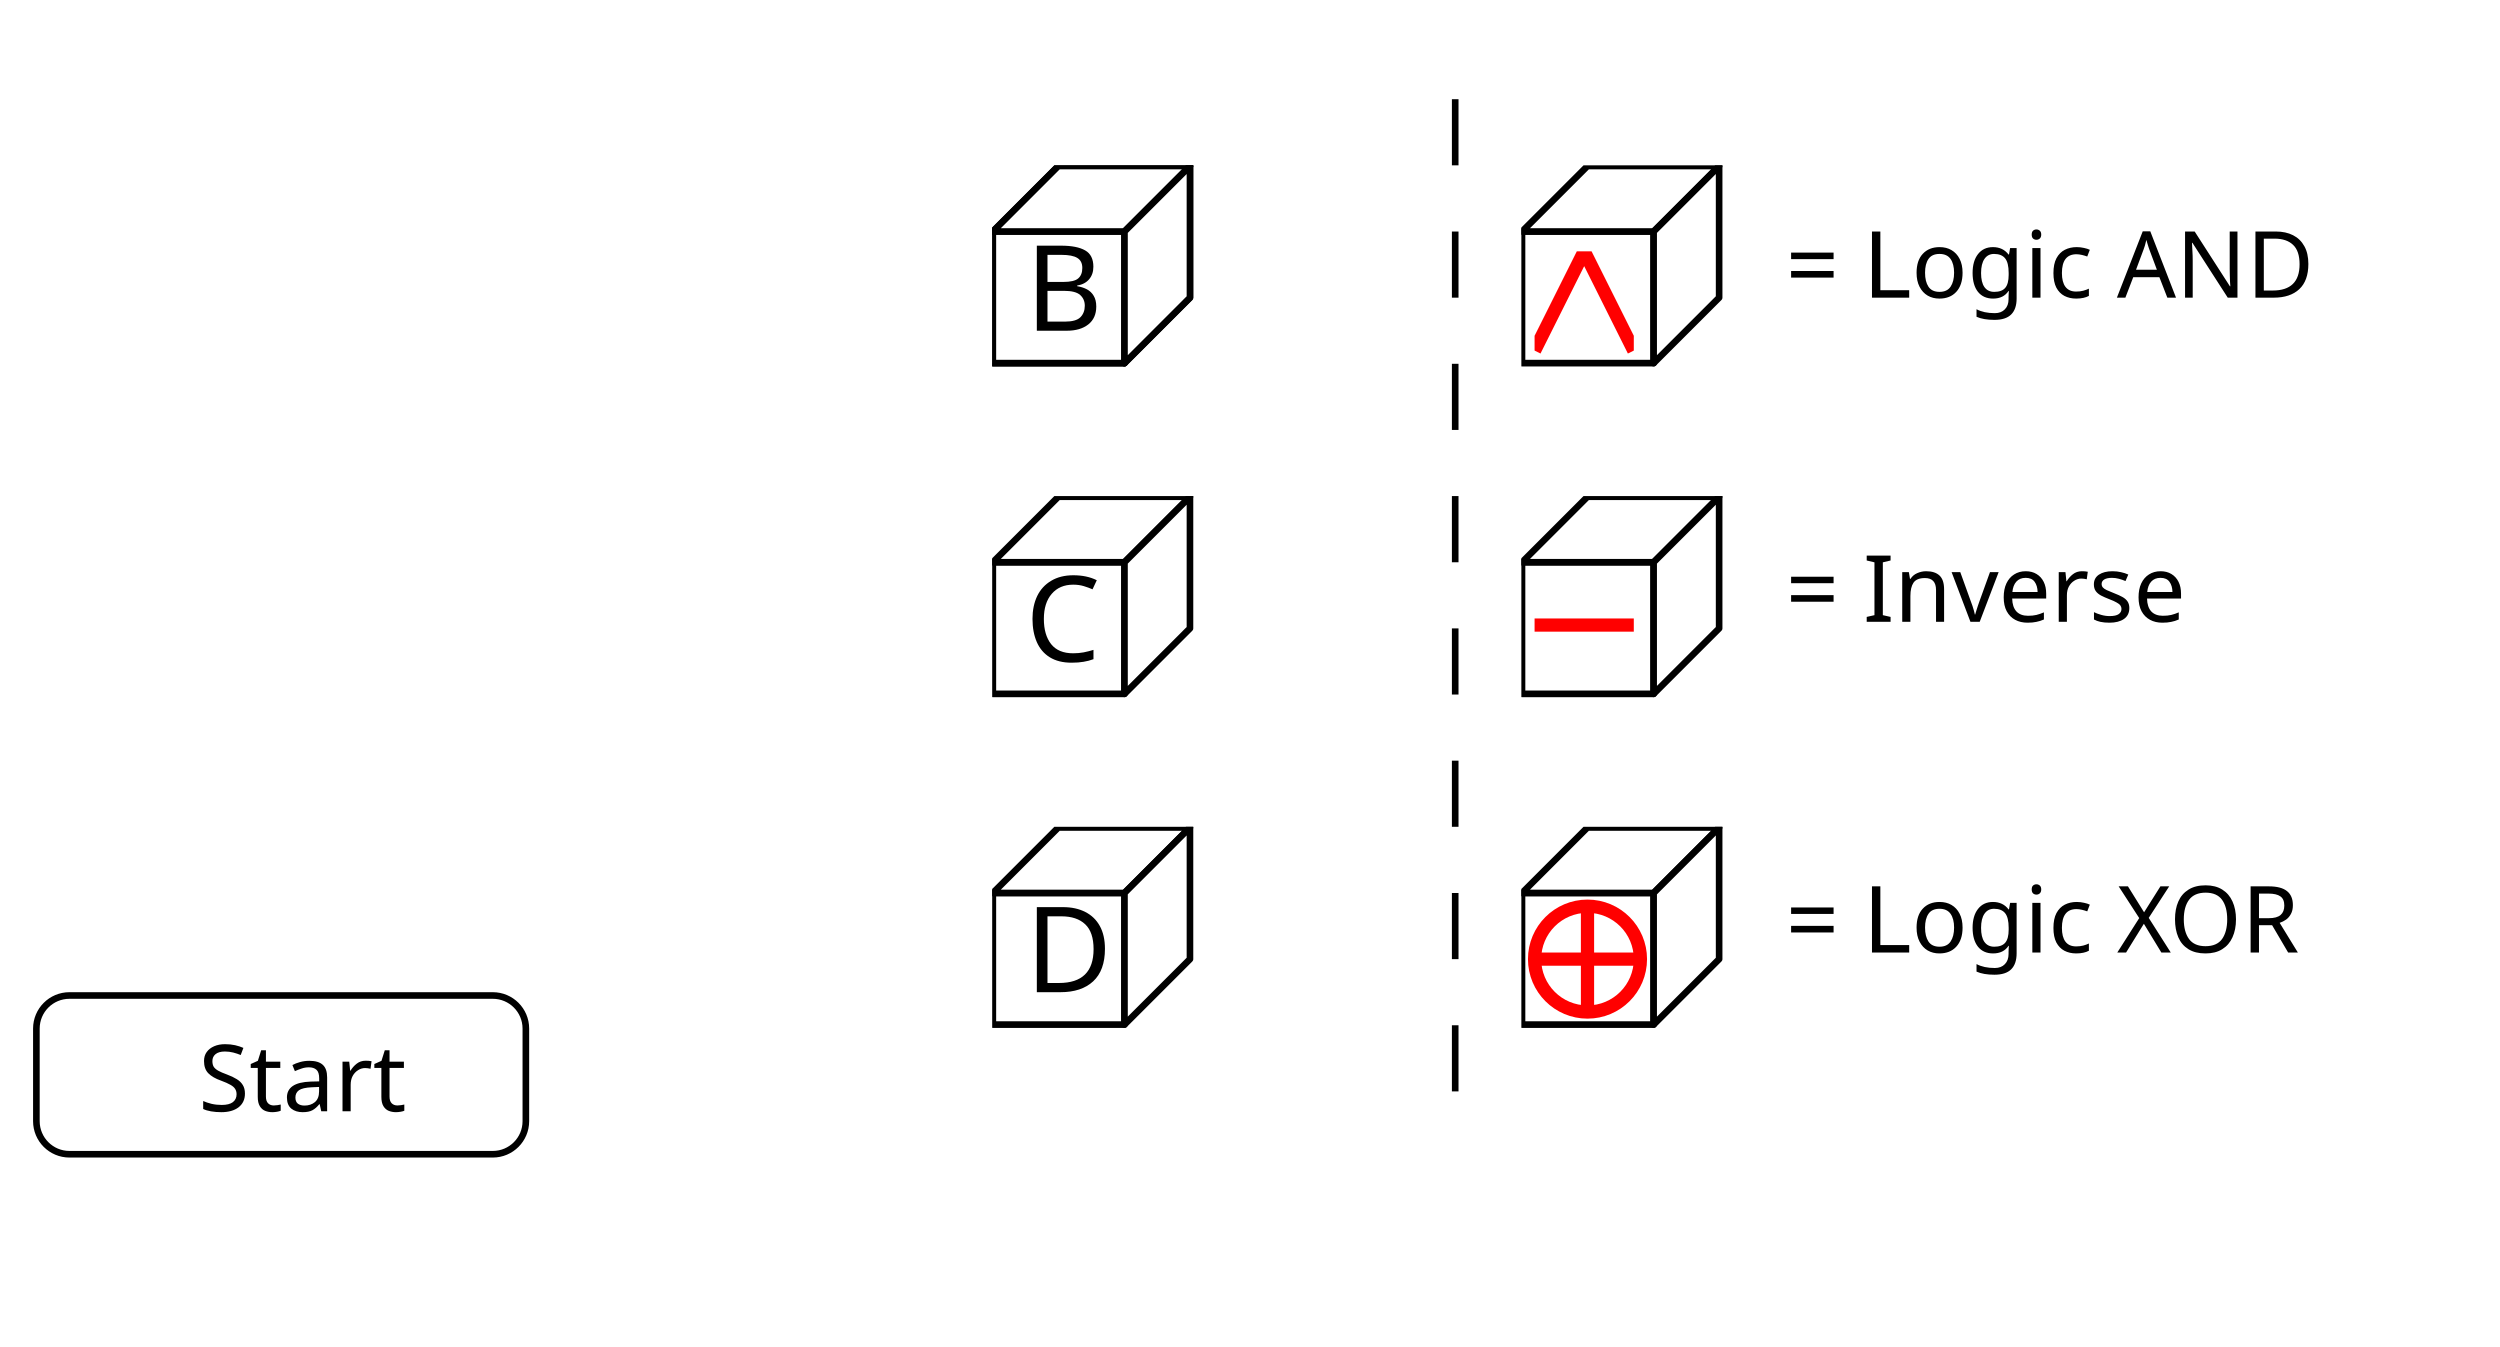
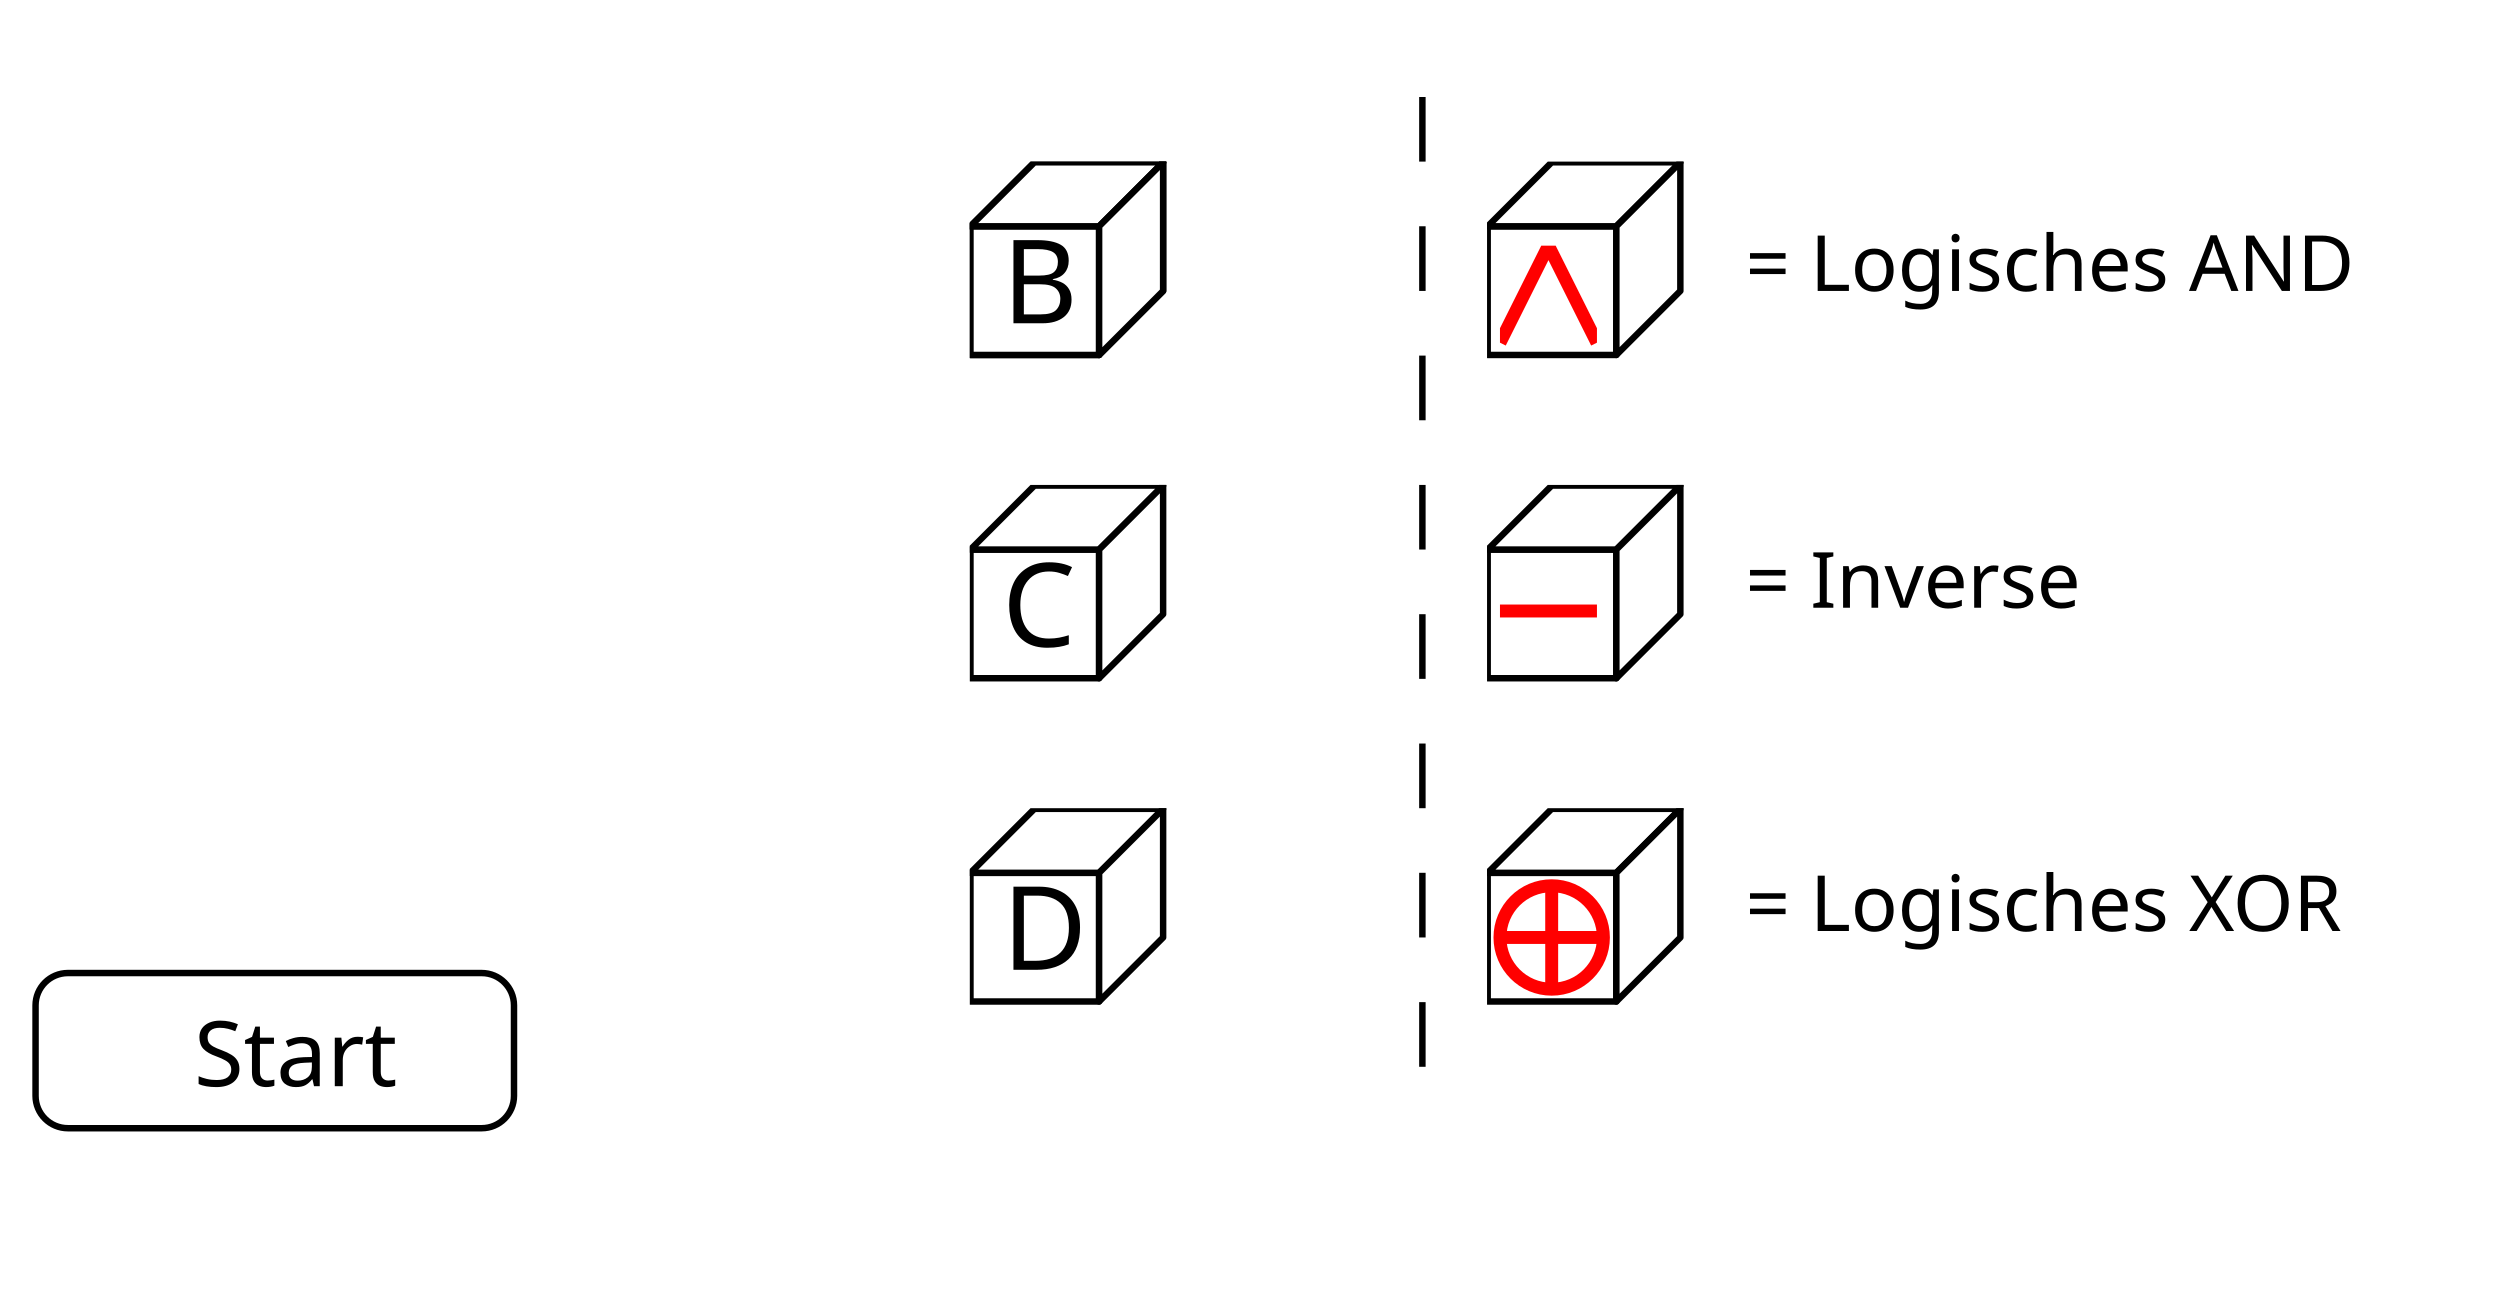
- <svg xmlns="http://www.w3.org/2000/svg" xmlns:xlink="http://www.w3.org/1999/xlink" width="130mm" height="70mm" id="svg2">
+ <svg xmlns="http://www.w3.org/2000/svg" xmlns:xlink="http://www.w3.org/1999/xlink" width="133mm" height="70mm" id="svg2">
  <defs id="defs4">
    <svg width="30" height="30" id="bit">
      <rect y="10" x="0.1" width="19.9" height="19.9" fill="white" stroke="black" />
      <polygon fill="white" stroke="black" points="0.1 10, 10 0.1, 29.9 0.1, 20 10" />
      <polygon fill="white" stroke="black" points="29.9 0.1, 29.9 20, 20 29.9, 20 10" />
    </svg>
    <svg width="30" height="30" id="a">
      <use xlink:href="#bit" x="0" y="0" />
      <text fill="black" x="5" y="25" style="font-size:18px;">
        A
       </text>
    </svg>
    <svg width="30" height="30" id="b">
      <use xlink:href="#bit" x="0" y="0" />
      <text fill="black" x="5" y="25" style="font-size:18px;">
        B
       </text>
    </svg>
    <svg width="30" height="30" id="c">
      <use xlink:href="#bit" x="0" y="0" />
      <text fill="black" x="5" y="25" style="font-size:18px;">
        C
       </text>
    </svg>
    <svg width="30" height="30" id="d">
      <use xlink:href="#bit" x="0" y="0" />
      <text fill="black" x="5" y="25" style="font-size:18px;">
        D
       </text>
    </svg>
    <svg width="30" height="30" id="f">
      <use xlink:href="#bit" x="0" y="0" />
      <text fill="black" x="3" y="25" style="font-size:14px;">
       Ch
       </text>
    </svg>
    <svg width="30" height="30" id="k">
      <use xlink:href="#bit" x="0" y="0" />
      <text fill="black" x="5" y="25" style="font-size:18px;">
       k
       </text>
    </svg>
    <path id="arrow0" d="m 0 0 l 50 0 -4 -4 m 4 4 l -4 4" stroke="black" />
    <path id="arrow1" d="m 0 0 l 20 0 -4 -4 m 4 4 l -4 4" stroke="black" />
    <svg id="xor" width="30" height="30">
      <use xlink:href="#bit" x="0" y="0" />
      <circle cx="10" cy="20" r="8" stroke="red" stroke-width="2" />
      <path d="M 10 12 l 0 16 M 2 20 l 16 0" stroke="red" stroke-width="2" />
    </svg>
  </defs>
  <g style="fill:none;fill-rule:evenodd;stroke:none;stroke-width:1px;stroke-linecap:butt;stroke-linejoin:round;stroke-opacity:1;font-family:'sans';" id="g2383 " transform="scale(1.3)">
    <rect x="0" y="0" width="640" height="500" fill="white" />
    <use xlink:href="#d" x="150" y="125">
      <set attributeName="x" to="150" begin="start.click" />
      <set attributeName="y" to="125" begin="start.click" />
      <set attributeName="opacity" to="1" begin="start.click" />
      <animate attributeName="x" id="d4" from="150" to="100" begin="b3.end" fill="freeze" dur="1s" />
      <animate attributeName="y" id="d5" from="125" to="100" begin="d4.end" fill="freeze" dur="1s" />
      <set attributeName="opacity" to="0" begin="d5.end" />
    </use>
    <use xlink:href="#c" x="150" y="75">
      <set attributeName="x" to="150" begin="start.click" />
      <set attributeName="y" to="75" begin="start.click" />
      <set attributeName="opacity" to="1" begin="start.click" />
      <animate attributeName="x" id="c1" from="150" to="100" begin="start.click" fill="freeze" dur="1s" />
      <animate attributeName="y" id="c2" from="75" to="50" begin="c1.end" fill="freeze" dur="1s" />
      <set attributeName="opacity" to="0" begin="c2.end" />
    </use>
    <use xlink:href="#b" x="150" y="25">
      <set attributeName="x" to="150" begin="start.click" />
      <set attributeName="y" to="25" begin="start.click" />
      <set attributeName="opacity" to="1" begin="start.click" />
      <animate attributeName="y" id="b3" from="25" to="75" begin="b2.end+2" fill="freeze" dur="1s" />
      <animate attributeName="x" id="b4" from="150" to="100" begin="b3.end" fill="freeze" dur="1s" />
      <animate attributeName="y" id="b5" from="75" to="100" begin="b4.end" fill="freeze" dur="1s" />
      <set attributeName="opacity" to="0" begin="b5.end" />
    </use>
    <use xlink:href="#b" x="150" y="25">
      <set attributeName="x" to="150" begin="start.click" />
      <set attributeName="y" to="25" begin="start.click" />
      <set attributeName="opacity" to="1" begin="start.click" />
      <animate attributeName="x" id="b1" from="150" to="100" begin="start.click" fill="freeze" dur="1s" />
      <animate attributeName="y" id="b2" from="25" to="50" begin="b1.end" fill="freeze" dur="1s" />
      <set attributeName="opacity" to="0" begin="b2.end" />
    </use>
    <use xlink:href="#bit" x="100" y="100" opacity="0">
      <set attributeName="x" to="100" begin="start.click" />
      <set attributeName="y" to="100" begin="start.click" />
      <set attributeName="opacity" to="1" begin="d5.end" />
      <animate attributeName="x" id="bitb1" from="100" to="50" begin="d5.end+2" fill="freeze" dur="1s" />
      <animate attributeName="y" id="bitb2" from="100" to="75" begin="bitb1.end" fill="freeze" dur="1s" />
      <set attributeName="opacity" to="0" begin="bitb2.end" />
    </use>
    <use xlink:href="#bit" x="100" y="50" opacity="0">
      <set attributeName="x" to="100" begin="start.click" />
      <set attributeName="y" to="50" begin="start.click" />
      <set attributeName="opacity" to="1" begin="c2.end" />
      <animate attributeName="x" id="bita1" from="100" to="50" begin="d5.end+2" fill="freeze" dur="1s" />
      <animate attributeName="y" id="bita2" from="50" to="75" begin="bita1.end" fill="freeze" dur="1s" />
      <set attributeName="opacity" to="0" begin="bita2.end" />
    </use>
    <use xlink:href="#f" x="50" y="75" opacity="0">
      <set attributeName="x" to="50" begin="start.click" />
      <set attributeName="opacity" to="0" begin="start.click" />
      <set attributeName="opacity" to="1" begin="bita2.end" />
      <animate attributeName="x" id="f1" from="50" to="-30" begin="bita2.end+2" fill="freeze" dur="1s" />
    </use>
    <svg width="15" height="15" x="150" y="85" opacity="0">
      <path d="M 0 7.5 L 15 7.5" stroke="red" stroke-width="2" />
      <set attributeName="x" to="150" begin="start.click" />
      <set attributeName="y" to="85" begin="start.click" />
      <set attributeName="opacity" to="1" begin="b3.end" />
      <animate attributeName="x" id="minus1" from="150" to="105" begin="b3.end" fill="freeze" dur="1s" />
      <animate attributeName="y" id="minus2" from="85" to="110" begin="minus1.end" fill="freeze" dur="1s" />
      <set attributeName="opacity" to="0" begin="minus2.end" />
    </svg>
    <svg width="15" height="15" x="103" y="63" opacity="0">
      <path d="M 0 15 L 7.5 0 15 15" stroke="red" stroke-width="2" />
      <set attributeName="y" to="63" begin="start.click" />
      <set attributeName="opacity" to="1" begin="c2.end" />
      <set attributeName="opacity" to="0" begin="c2.end+1" />
      <set attributeName="y" to="113" begin="d5.end" />
      <set attributeName="opacity" to="1" begin="d5.end" />
      <set attributeName="opacity" to="0" begin="d5.end+1" />
    </svg>
    <use xlink:href="#xor" x="50" y="75" opacity="0">
      <set attributeName="opacity" to="1" begin="bita2.end" />
      <set attributeName="opacity" to="0" begin="bita2.end+1" />
    </use>
    <path d="M 220 15 l 0 150" stroke="black" stroke-dasharray="10,10" />
    <use xlink:href="#bit" x="230" y="25" />
    <svg width="15" heigth="15" x="232" y="38" opacity="1">
      <path d="M 0 15 L 7.5 0 15 15" stroke="red" stroke-width="2" />
    </svg>
-     <text fill="black" x="270" y="45" style="font-size:14px;">
- = Logic AND
+     <text fill="black" x="270" y="45" style="font-size:12px;">
+ = Logisches AND
</text>
    <use xlink:href="#bit" x="230" y="75" />
    <svg width="15" heigth="15" x="232" y="87" opacity="1">
      <path d="M 0 7.5 L 15 7.5" stroke="red" stroke-width="2" />
    </svg>
-     <text fill="black" x="270" y="94" style="font-size:14px;">
+     <text fill="black" x="270" y="94" style="font-size:12px;">
= Inverse
</text>
    <use xlink:href="#xor" x="230" y="125" />
-     <text fill="black" x="270" y="144" style="font-size:14px;">
- = Logic XOR
+     <text fill="black" x="270" y="144" style="font-size:12px;">
+ = Logisches XOR
</text>
    <svg height="25" width="75" x="5" y="150" id="start">
      <set attributeName="x" to="-100" begin="start.click" />
      <set attributeName="x" to="5" begin="f1.end" />
      <rect height="24" width="74" x="0.5" y="0.5" rx="5" ry="5" stroke="black" fill="white" />
      <text fill="black" x="25" y="18" style="font-size:14px;">
Start
</text>
    </svg>
  </g>
</svg>
